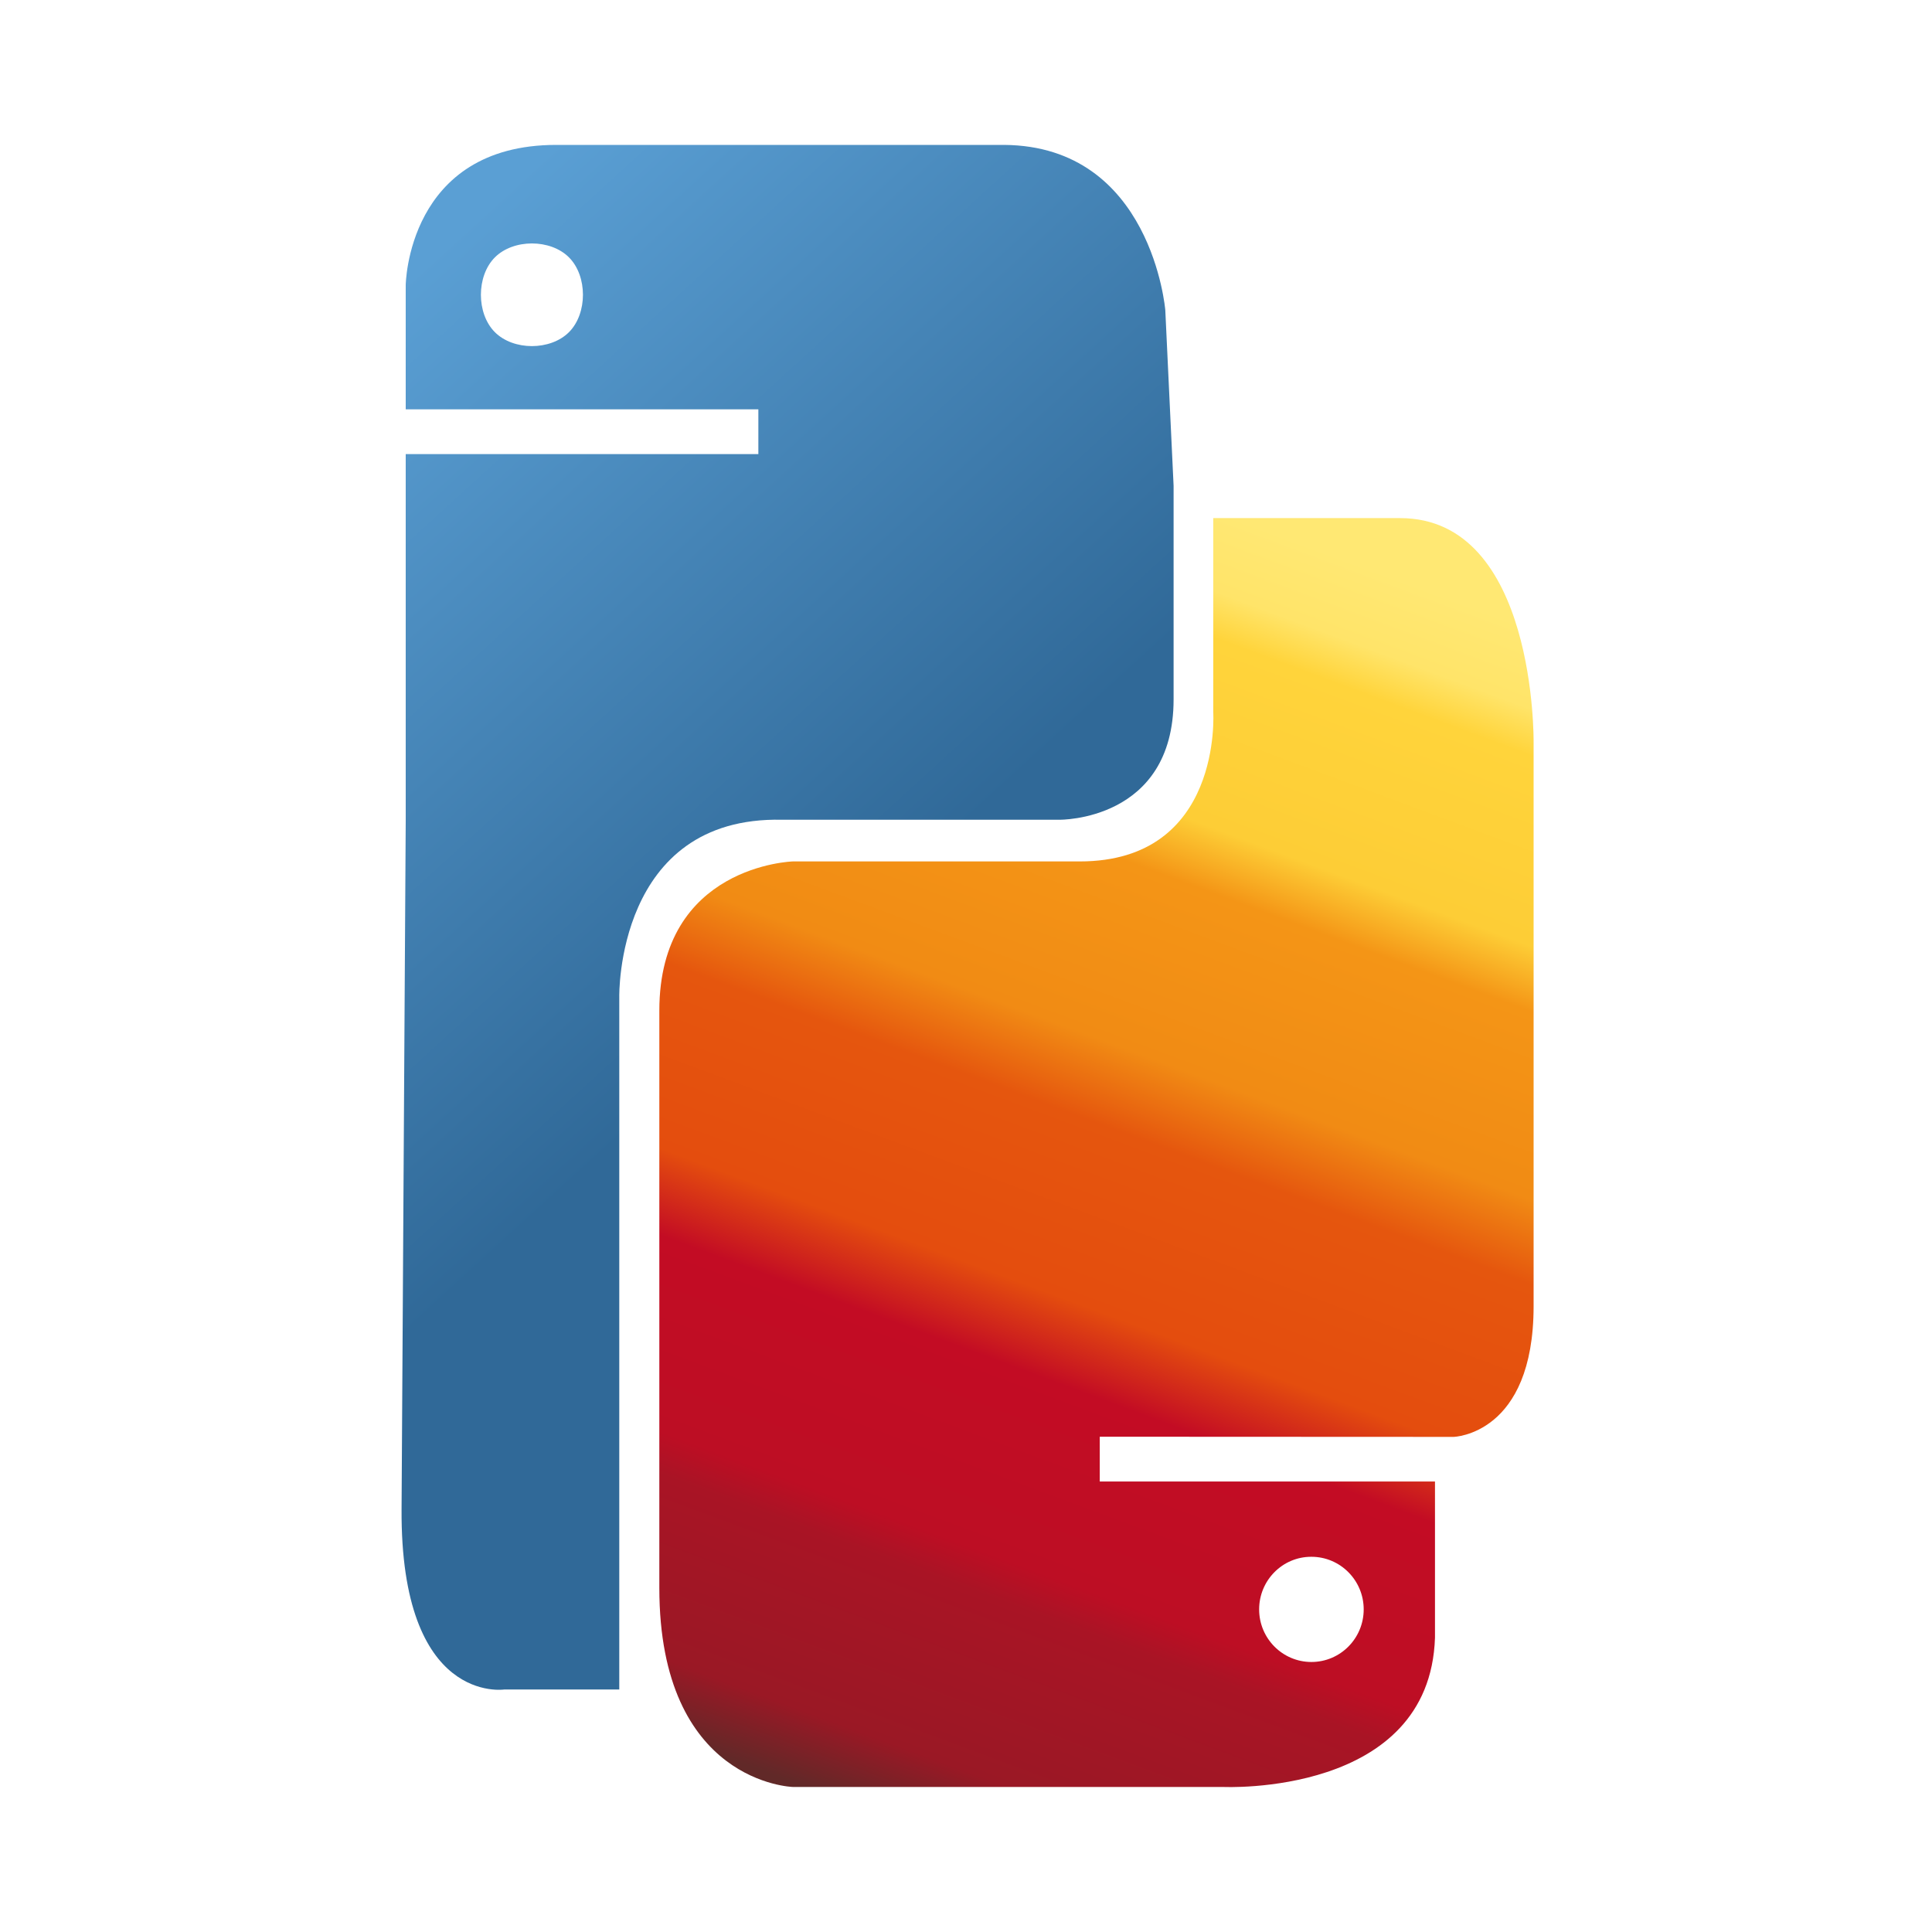
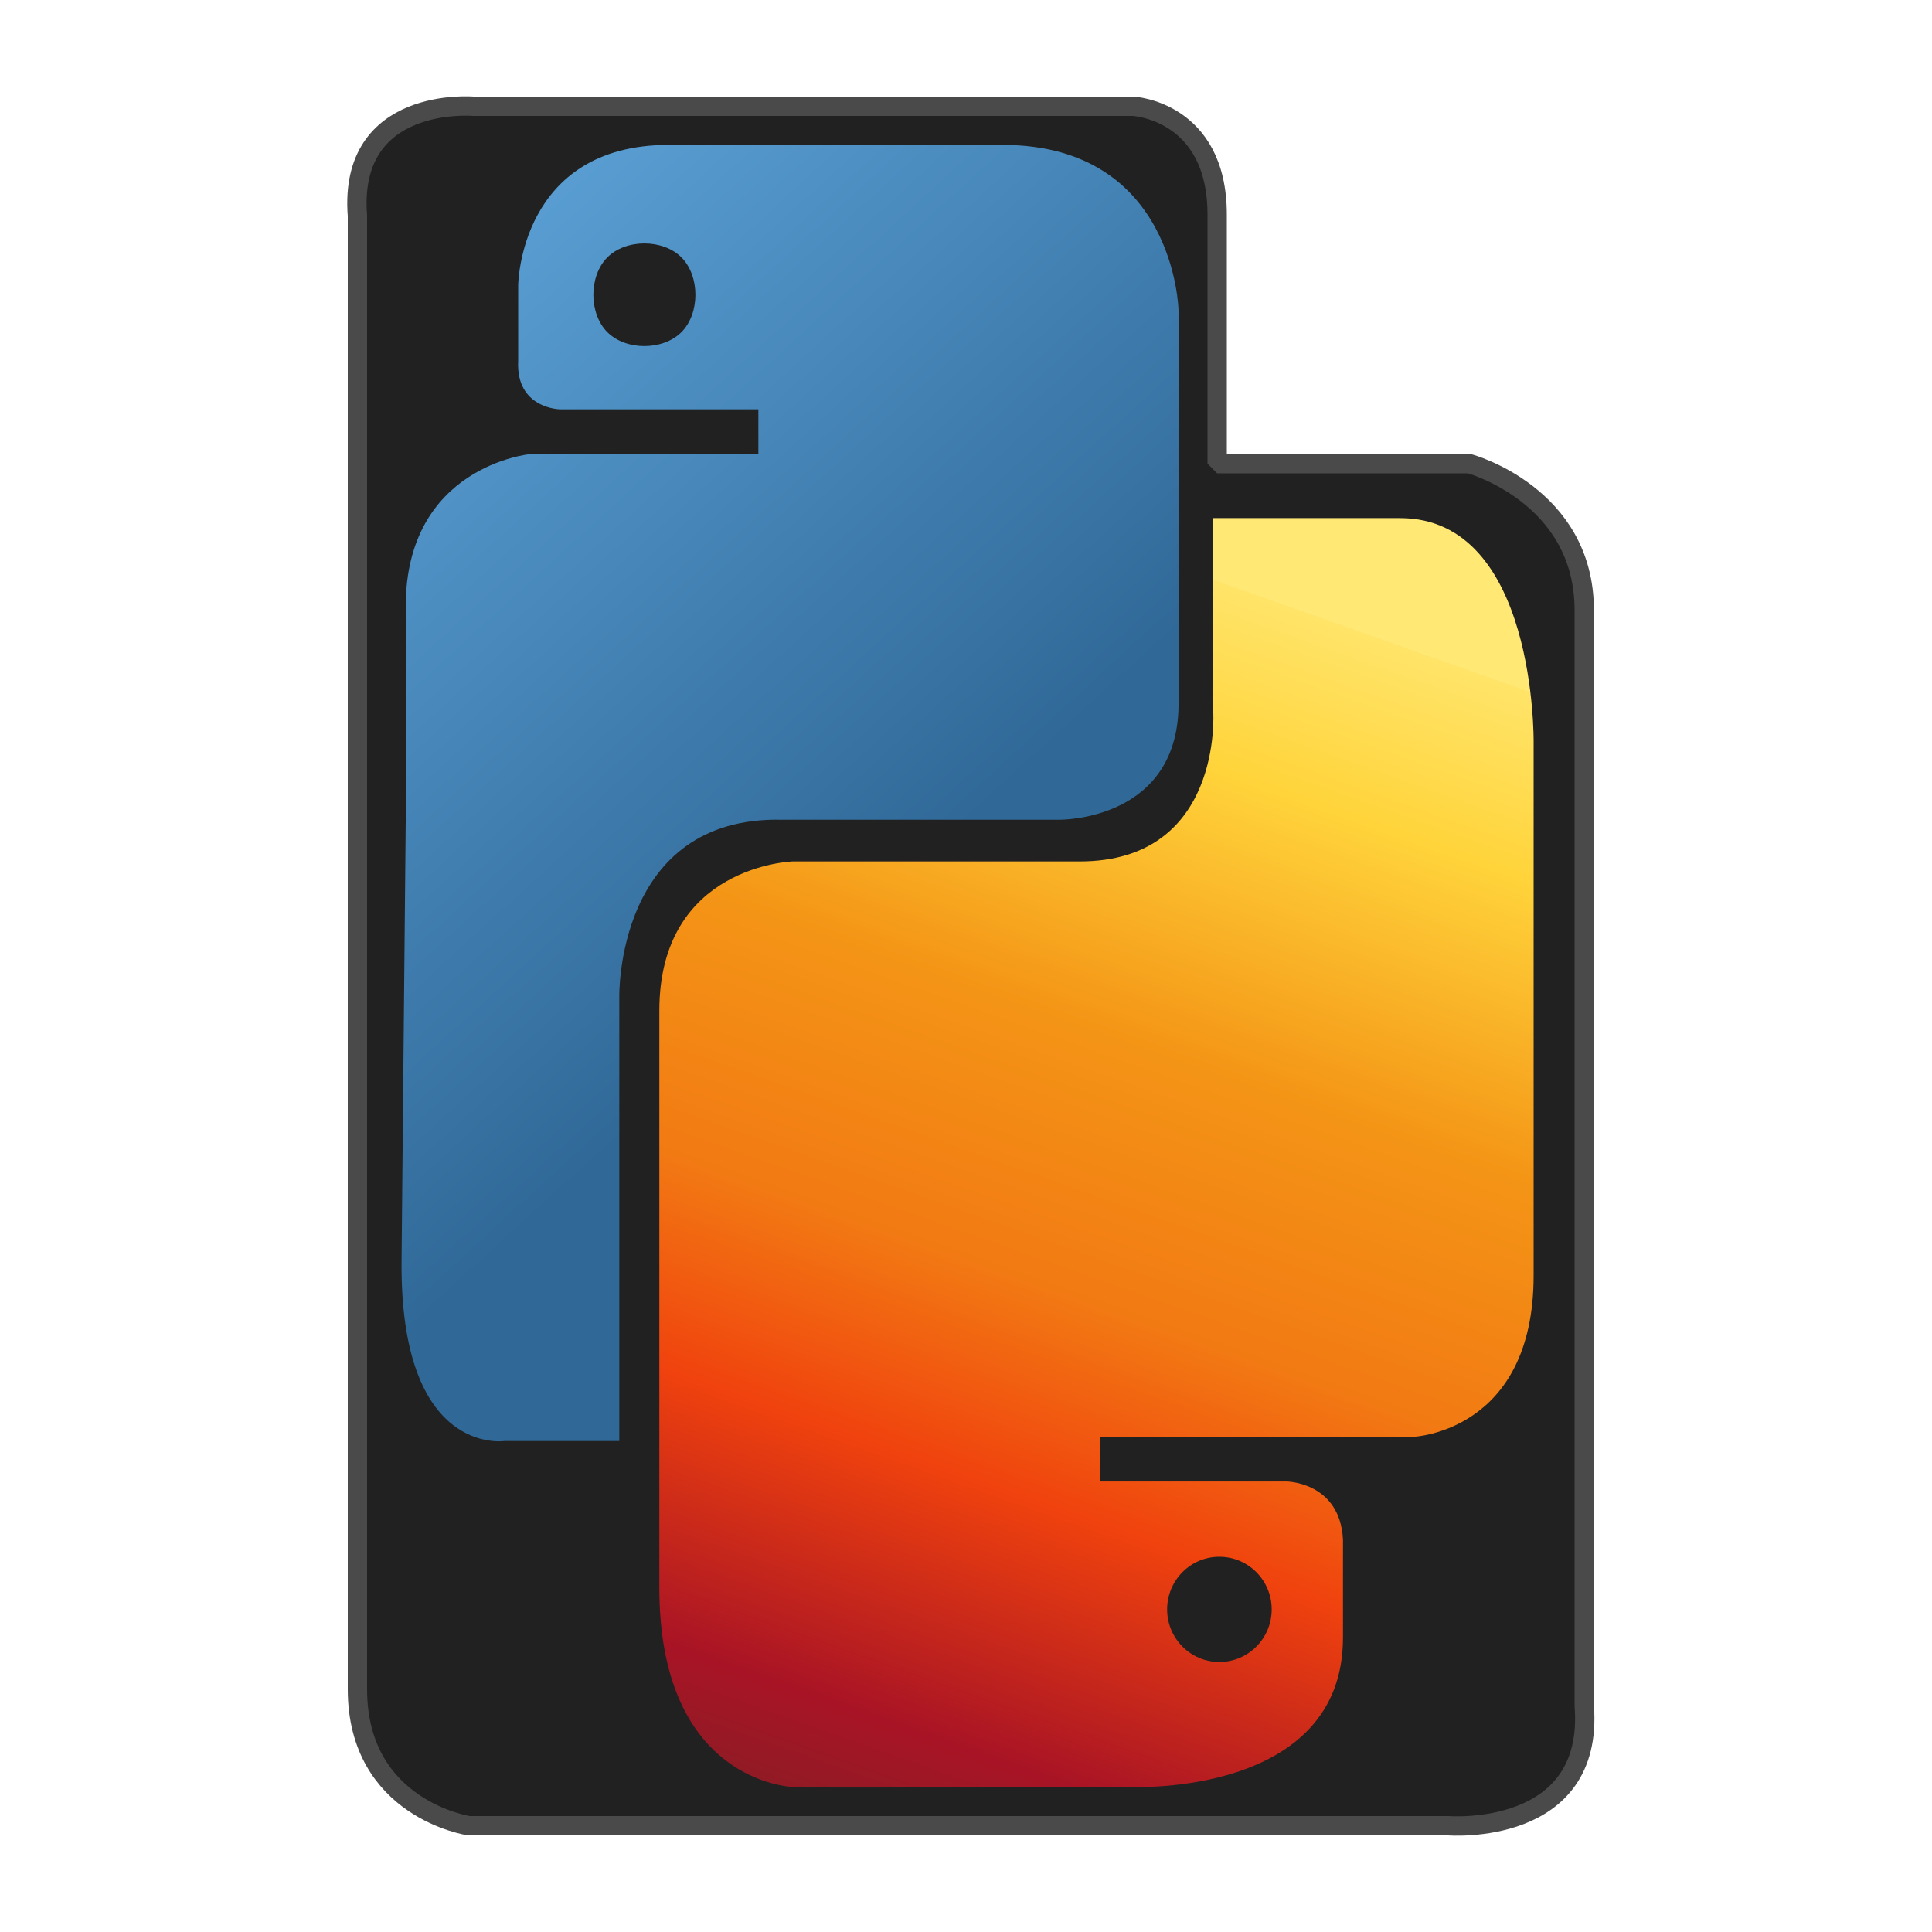
<svg xmlns="http://www.w3.org/2000/svg" xmlns:ns1="http://www.openswatchbook.org/uri/2009/osb" xmlns:xlink="http://www.w3.org/1999/xlink" id="svg8" version="1.1" viewBox="0 0 200 200" height="200mm" width="200mm">
  <defs id="defs2">
    <linearGradient id="linearGradient1458">
      <stop id="stop1454" offset="0" style="stop-color:#5a9fd4;stop-opacity:1" />
      <stop id="stop1456" offset="1" style="stop-color:#306998;stop-opacity:1" />
    </linearGradient>
    <linearGradient id="linearGradient867">
      <stop id="stop878" offset="0" style="stop-color:#612928;stop-opacity:1" />
-       <stop style="stop-color:#9a1825;stop-opacity:1;" offset="0.053" id="stop1502" />
-       <stop style="stop-color:#a91425;stop-opacity:1;" offset="0.181" id="stop1486" />
-       <stop id="stop1498" offset="0.211" style="stop-color:#bd0e24;stop-opacity:1;" />
-       <stop style="stop-color:#c30c24;stop-opacity:1;" offset="0.348" id="stop1500" />
-       <stop id="stop1482" offset="0.409" style="stop-color:#e44d0e;stop-opacity:1;" />
-       <stop style="stop-color:#e5560e;stop-opacity:1;" offset="0.54" id="stop1496" />
-       <stop style="stop-color:#f18b14;stop-opacity:1;" offset="0.6" id="stop1494" />
-       <stop style="stop-color:#f49516;stop-opacity:1;" offset="0.731" id="stop1480" />
-       <stop id="stop1492" offset="0.777" style="stop-color:#fdcd36;stop-opacity:1;" />
-       <stop style="stop-color:#ffd43b;stop-opacity:1" offset="0.91" id="stop1462" />
-       <stop id="stop1490" offset="0.943" style="stop-color:#ffe469;stop-opacity:1;" />
+       <stop style="stop-color:#752226;stop-opacity:1;" offset="0.103" id="stop1512" />
+       <stop style="stop-color:#a91425;stop-opacity:1;" offset="0.243" id="stop1486" />
+       <stop id="stop1482" offset="0.406" style="stop-color:#f0420e;stop-opacity:1" />
+       <stop style="stop-color:#f27a13;stop-opacity:1;" offset="0.538" id="stop4101" />
+       <stop style="stop-color:#f49516;stop-opacity:1;" offset="0.706" id="stop1480" />
+       <stop style="stop-color:#ffd43b;stop-opacity:1" offset="0.888" id="stop1462" />
+       <stop id="stop1490" offset="1" style="stop-color:#ffe469;stop-opacity:1;" />
      <stop id="stop880" offset="1" style="stop-color:#ffe873;stop-opacity:1" />
    </linearGradient>
    <linearGradient ns1:paint="solid" id="linearGradient1199">
      <stop id="stop1197" offset="0" style="stop-color:#ff0000;stop-opacity:1;" />
    </linearGradient>
-     <linearGradient xlink:href="#linearGradient867" id="linearGradient871" gradientUnits="userSpaceOnUse" x1="-76.81" y1="255.748" x2="-19.434" y2="83.291" gradientTransform="matrix(0.6908735,0,0,0.7726678,148.3945,-8.179932)" />
    <linearGradient gradientUnits="userSpaceOnUse" y2="103.97" x2="79.814" y1="44.248" x1="25.243" id="linearGradient1460" xlink:href="#linearGradient1458" />
+     <linearGradient gradientUnits="userSpaceOnUse" y2="62.172" x2="131.69" y1="214.7" x1="77.706" id="linearGradient1552" xlink:href="#linearGradient867" />
  </defs>
+   <g id="layer1">
+     <path d="m 48.981,11 h 68.315 c 0,0 8.704,0.431 8.704,11.211 V 48 h 26.098 C 152.098,48 164,51.213 164,63.16 V 176.589 C 165.057,190.196 149.95,189 149.95,189 H 48.551 C 48.551,189 37,187.303 37,174.87 V 22.342 C 36.025,9.879 48.981,11 48.981,11 Z" style="opacity:1;fill:#212121;fill-opacity:1;stroke:#4a4a4a;stroke-width:2;stroke-miterlimit:0;stroke-dasharray:none;stroke-opacity:1" id="rect4098" />
+   </g>
  <g style="display:inline" id="layer2">
-     <path d="M 57.585,15 C 42.133,15 42,29.529 42,29.529 V 42.373 H 78.505 V 47.009 H 42 v 37.999 l -0.43,71.207 c -0.123,20.336 10.649,18.679 10.649,18.679 h 11.888 v -49.125 -22.581 c 0,0 -0.37,-18.709 16.852,-18.328 h 11.417 17.295 c 0,0 11.819,0.168 11.819,-12.462 V 50.287 l -0.859,-18.18 c 0,0 -1.388,-16.974 -16.666,-17.107 H 80.903 Z m -2.52,10.201 c 1.441,4e-6 2.881,0.483 3.841,1.449 1.921,1.933 1.921,5.797 0,7.73 -1.921,1.932 -5.762,1.932 -7.683,0 -1.921,-1.932 -1.921,-5.797 0,-7.73 0.96,-0.966 2.401,-1.449 3.842,-1.449 z" style="fill:url(#linearGradient1460);fill-opacity:1;stroke:none;stroke-width:0.193px;stroke-linecap:butt;stroke-linejoin:miter;stroke-opacity:1" id="path1269" />
-     <path d="m 125.596,53.633 v 20.089 c 0,0 0.996,15.453 -13.818,15.453 H 82.071 c 0,0 -13.817,0.395 -13.817,15.453 v 59.748 c 0,20.236 13.817,20.609 13.817,20.609 h 44.546 c 0,0 21.392,1.025 21.932,-15.453 v -16.167 h -34.702 v -4.636 l 36.63,0.017 c 0,0 8.281,-0.197 8.281,-13.531 V 76.821 c 0,0 0.292,-23.187 -13.818,-23.187 z m 10.139,107.525 h 2.8e-4 c 0.007,0 0.015,-2e-5 0.022,0 2.989,1.4e-4 5.412,2.438 5.412,5.445 -4e-5,3.007 -2.423,5.445 -5.412,5.445 -2.989,1.5e-4 -5.412,-2.438 -5.412,-5.445 -8e-5,-2.998 2.409,-5.445 5.389,-5.445 z" style="opacity:1;fill:url(#linearGradient871);fill-opacity:1;stroke:none;stroke-width:2.192;stroke-linecap:butt;stroke-linejoin:miter;stroke-miterlimit:4;stroke-dasharray:none;stroke-opacity:1" id="path1271" />
+     <path d="m 69.227,15 c -15.453,0 -15.585,14.529 -15.585,14.529 v 7.807 c -0.265,4.969 4.313,5.037 4.313,5.037 H 78.505 V 47.009 H 54.865 c 0,0 -12.865,1.229 -12.865,15.788 v 22.211 l -0.43,45.485 c -0.192,20.335 10.649,18.679 10.649,18.679 h 11.888 v -23.404 -22.581 c 0,0 -0.37,-18.709 16.852,-18.328 h 11.417 17.295 c 0,0 12.619,0.165 12.329,-12.462 V 50.287 32.107 c 0,0 -0.342,-16.974 -18.034,-17.107 H 80.903 Z m -2.52,10.201 c 1.441,4e-6 2.881,0.483 3.841,1.449 1.921,1.933 1.921,5.797 0,7.73 -1.921,1.932 -5.762,1.932 -7.683,0 -1.921,-1.932 -1.921,-5.797 0,-7.73 0.96,-0.966 2.401,-1.449 3.842,-1.449 z" style="fill:url(#linearGradient1460);fill-opacity:1;stroke:none;stroke-width:0.193px;stroke-linecap:butt;stroke-linejoin:miter;stroke-opacity:1" id="path1269" />
+     <path d="m 125.596,53.633 v 20.089 c 0,0 0.996,15.453 -13.818,15.453 H 82.071 c 0,0 -13.817,0.395 -13.817,15.453 v 59.748 c 0,20.236 13.817,20.609 13.817,20.609 h 35.021 c 0,0 21.932,1.034 21.932,-15.453 v -10.158 c -0.31,-5.961 -5.839,-6.009 -5.839,-6.009 h -19.338 v -4.636 l 32.397,0.017 c 0,0 12.515,-0.438 12.515,-16.706 V 76.821 c 0,0 0.292,-23.187 -13.818,-23.187 z m 0.614,107.525 h 2.8e-4 c 0.007,0 0.015,-2e-5 0.022,0 2.989,1.4e-4 5.412,2.438 5.412,5.445 -4e-5,3.007 -2.423,5.445 -5.412,5.445 -2.989,1.5e-4 -5.412,-2.438 -5.412,-5.445 -8e-5,-2.998 2.409,-5.445 5.389,-5.445 z" style="opacity:1;mix-blend-mode:normal;fill:url(#linearGradient1552);fill-opacity:1;stroke:none;stroke-width:2.192;stroke-linecap:butt;stroke-linejoin:miter;stroke-miterlimit:4;stroke-dasharray:none;stroke-opacity:1" id="path1271" />
  </g>
</svg>
